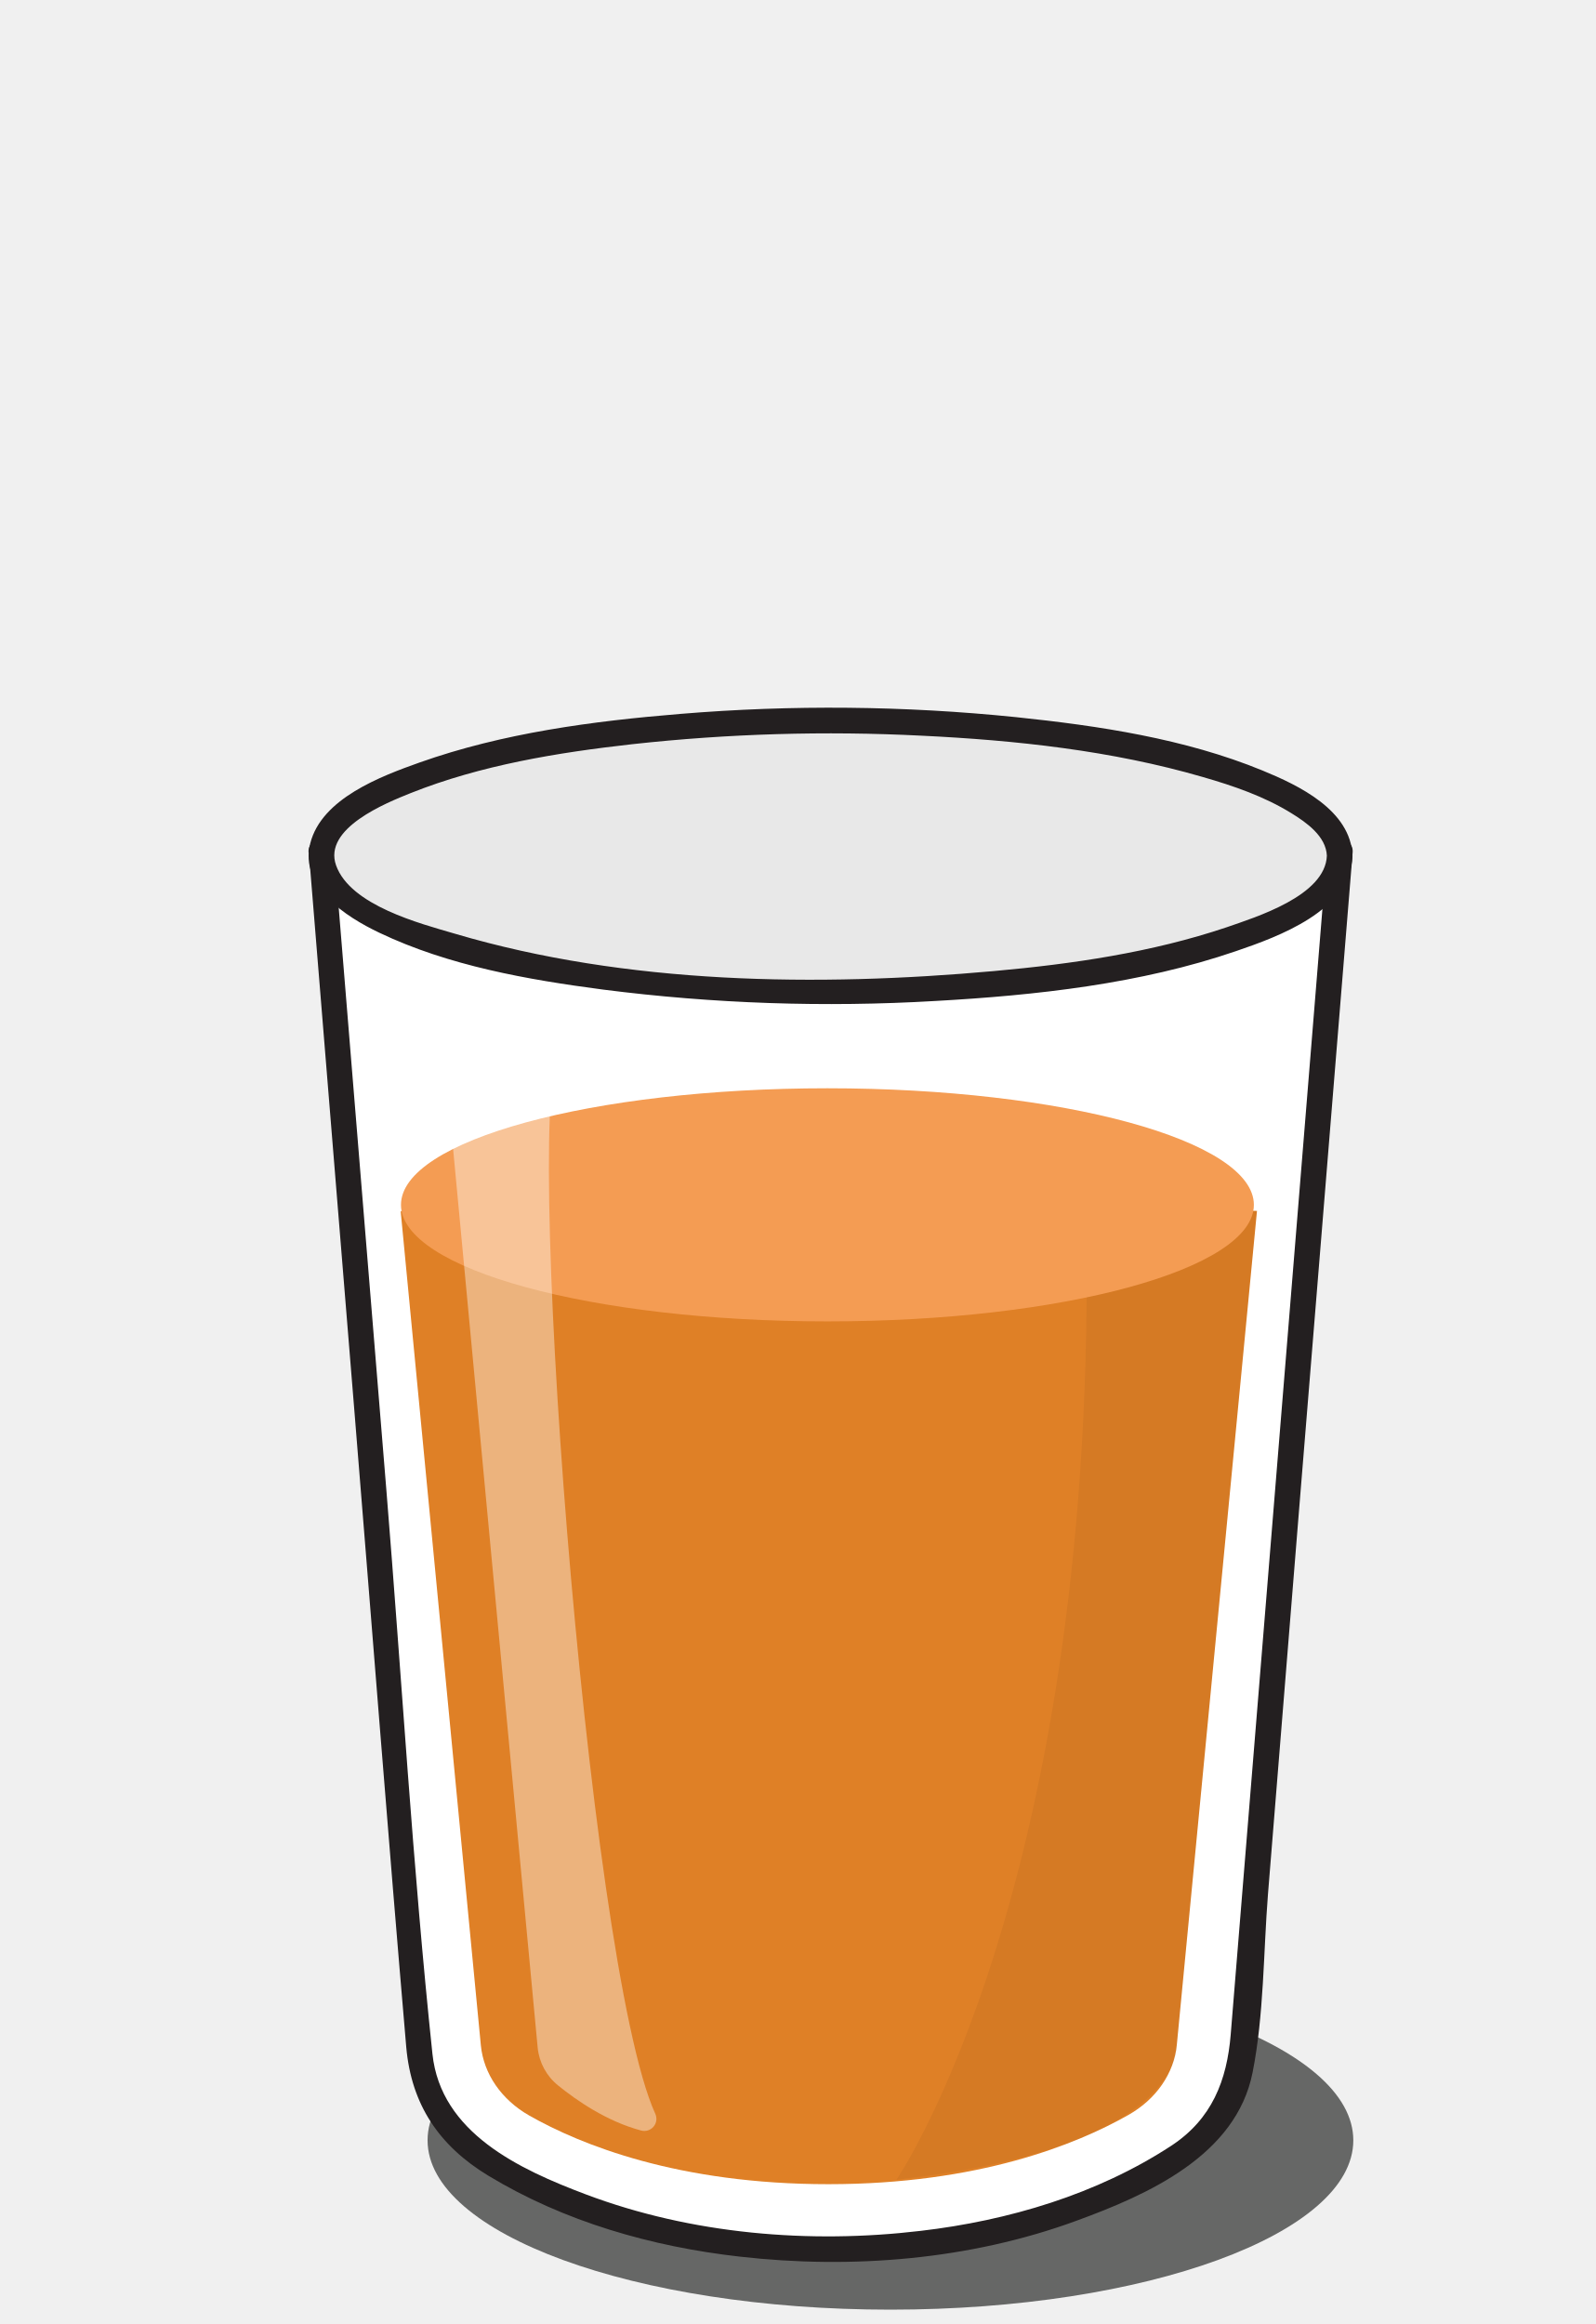
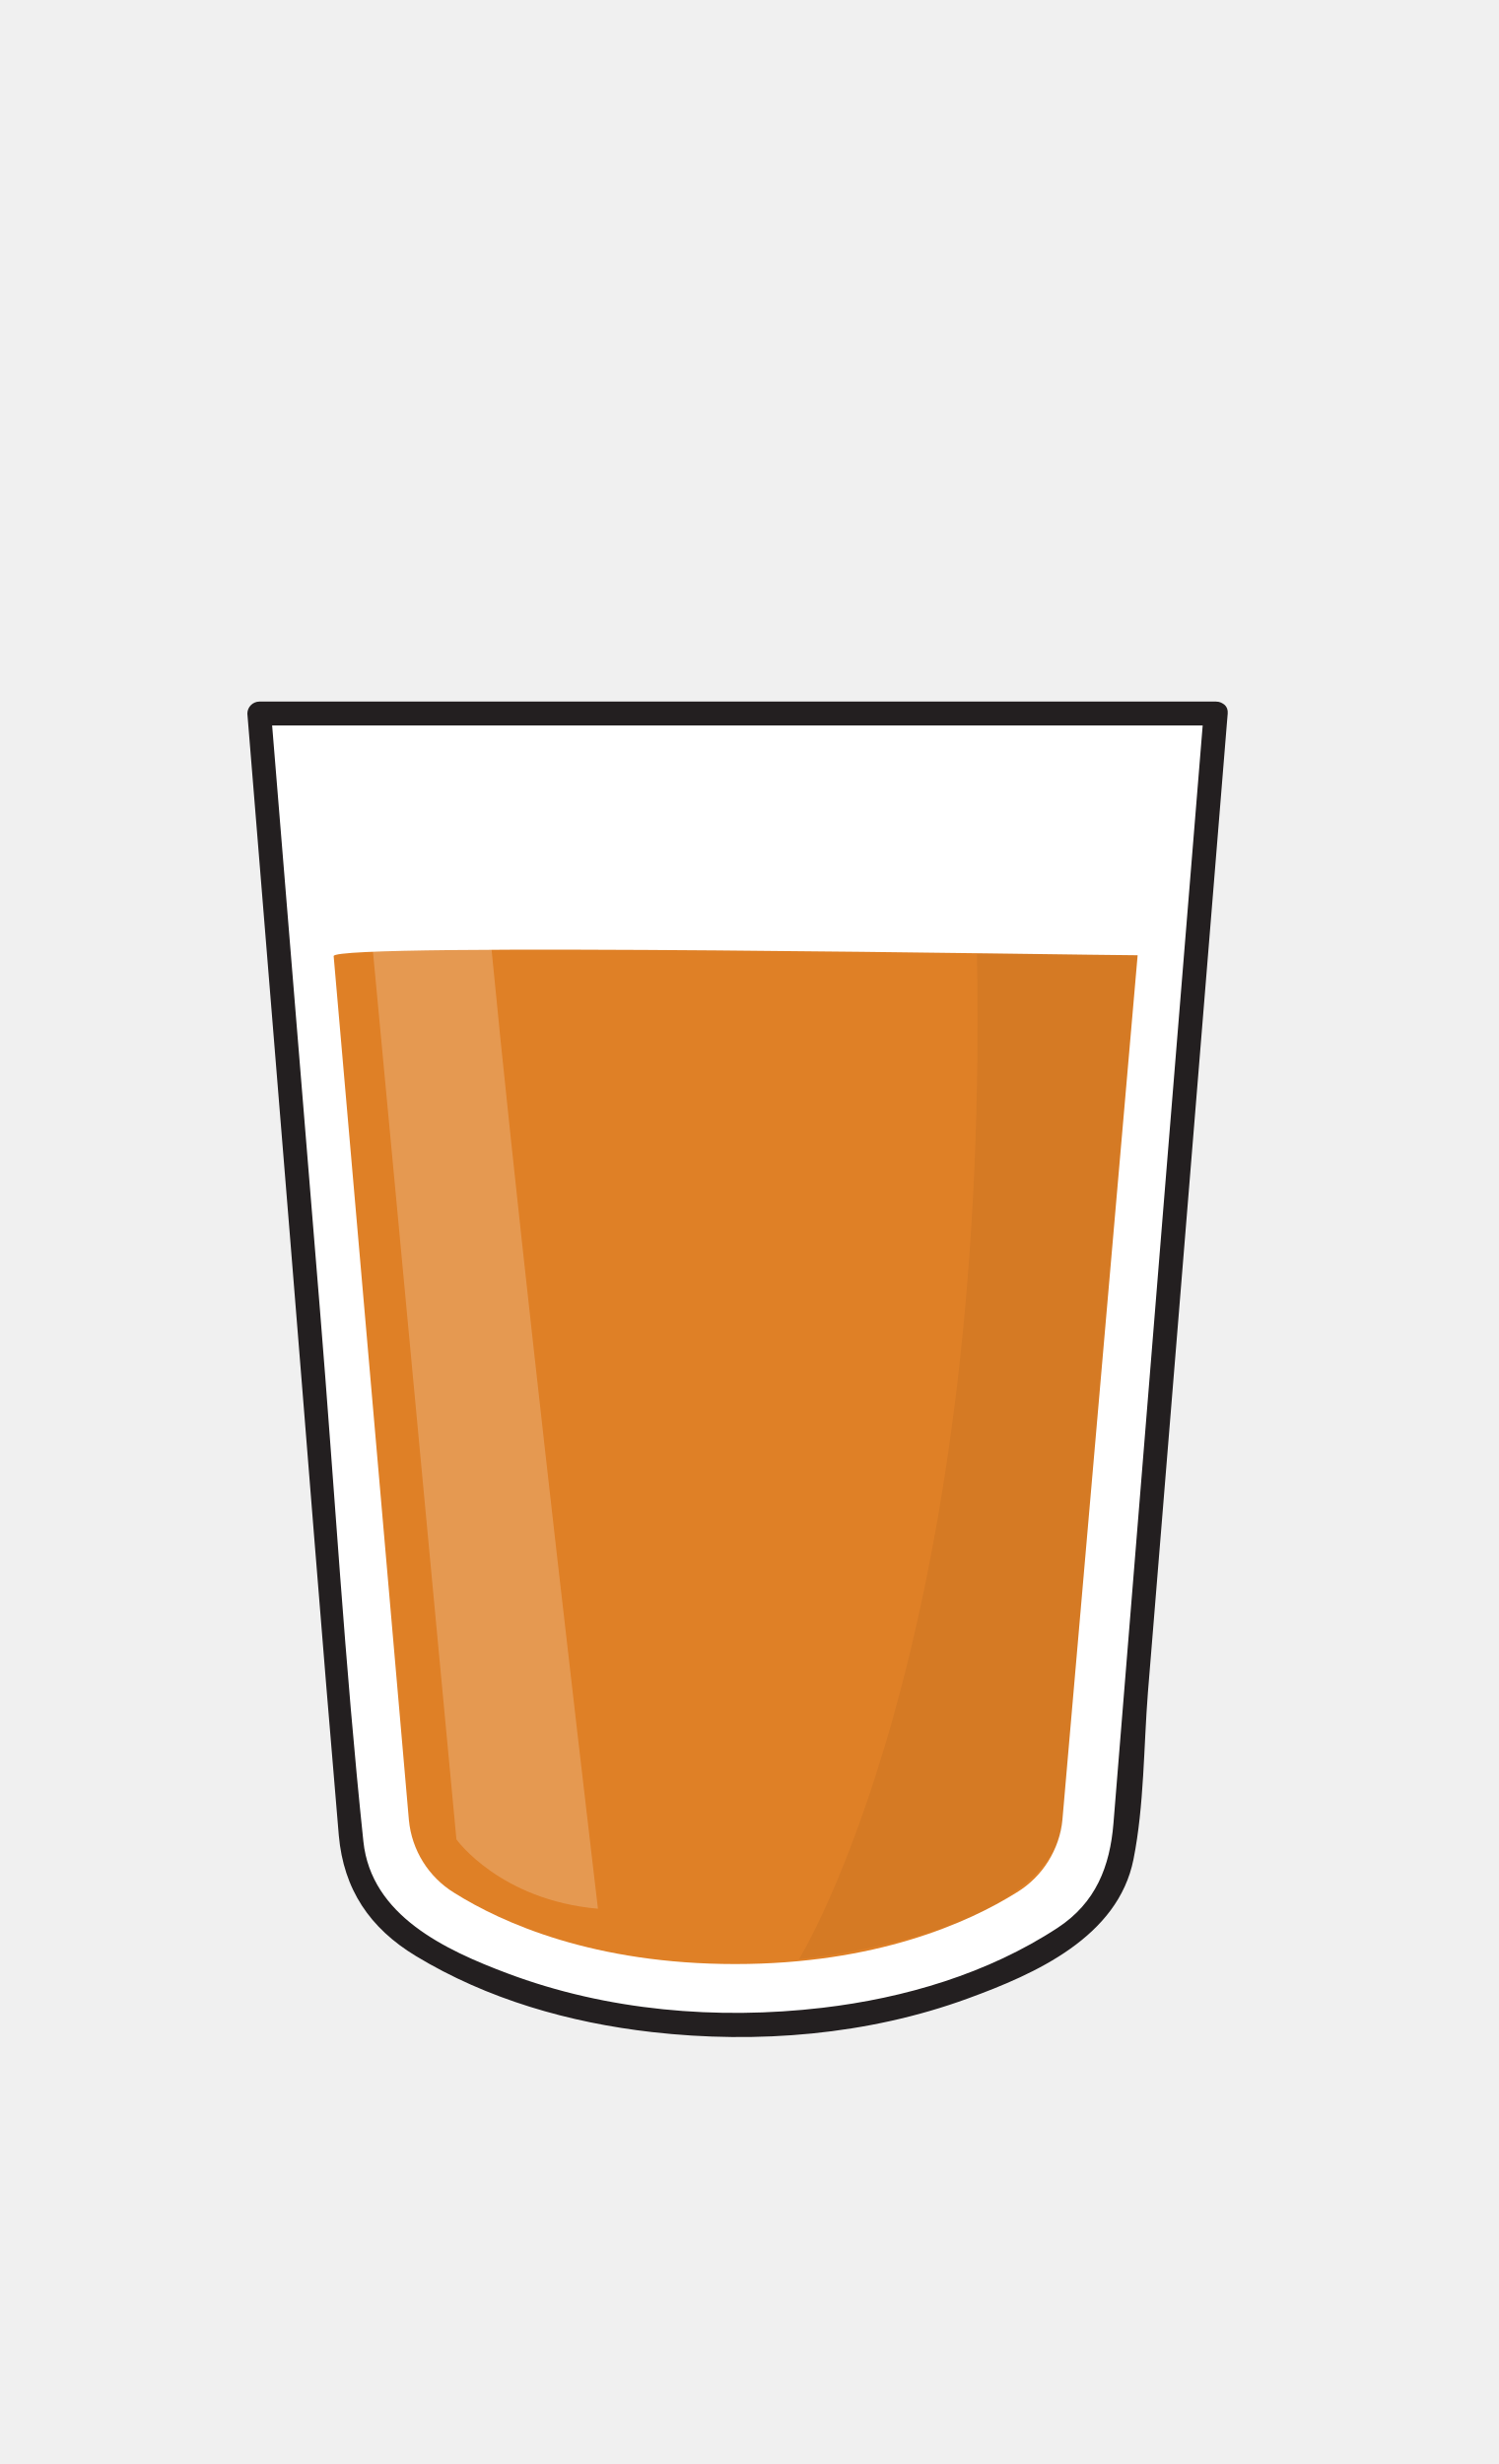
- <svg xmlns="http://www.w3.org/2000/svg" id="Layer_1" data-name="Layer 1" viewBox="0 0 311.45 453.6">
+ <svg xmlns="http://www.w3.org/2000/svg" id="Layer_1" data-name="Layer 1" viewBox="0 0 311.45 512.17">
  <defs>
-     <style>.cls-1{fill:#666766;}.cls-2{fill:#231f20;}.cls-3,.cls-8{fill:#fff;}.cls-4{fill:#df8026;}.cls-5{fill:#e8e8e8;}.cls-6{opacity:0.05;}.cls-7{fill:#f49c53;}.cls-8{opacity:0.4;}</style>
+     <style>.cls-1,.cls-5{fill:#fff;}.cls-2{fill:#231f20;}.cls-3{fill:#df8026;}.cls-4{opacity:0.05;}.cls-5{opacity:0.2;}</style>
  </defs>
-   <ellipse class="cls-1" cx="173.81" cy="417.75" rx="90.35" ry="33.05" />
-   <path class="cls-2" d="M62.79,168.9c3.22,0,3.22-5,0-5s-3.22,5,0,5Z" />
-   <path class="cls-3" d="M62.79,166.4,81.93,401.15a25.47,25.47,0,0,0,11.15,19.1c11.9,8,34.42,18.68,69,18.68s57.26-10.83,69.21-18.82A25.44,25.44,0,0,0,242.51,401L261.63,166.4" />
-   <path class="cls-2" d="M60.29,166.4l8.88,108.93c3.38,41.41,6.57,82.85,10.13,124.25,1,11.24,6.44,19.26,16,25.06,14.85,9,31.93,13.87,49.09,15.81,21.91,2.49,44.92.63,65.72-7,14-5.11,31.18-12.75,34.39-28.94,2.23-11.26,2.1-23.36,3-34.76l6-74.16,10.34-126.84.19-2.37c.27-3.21-4.74-3.19-5,0l-8.5,104.4-10.3,126.31c-.73,8.93-3.65,16.51-11.62,21.73-14.49,9.48-31.8,14.6-48.88,16.6C158,438,135,436.08,114.35,428.3c-12.95-4.88-28.32-12-29.94-27.42-3.86-36.6-6-73.47-9-110.15l-10-122.17-.18-2.16c-.26-3.19-5.26-3.22-5,0Z" />
-   <path class="cls-4" d="M78.22,236.51l15.64,162.7c.54,5.55,4,10.6,9.44,13.7,10.07,5.72,29.12,13.4,58.4,13.4s48.44-7.77,58.54-13.5c5.47-3.09,8.94-8.15,9.47-13.71l15.65-162.76C235.25,236.34,78,233.86,78.22,236.51Z" />
-   <ellipse class="cls-5" cx="162.11" cy="167.01" rx="99.37" ry="26.38" />
-   <path class="cls-2" d="M259,167c-.28,7.84-13.86,12-19.61,14-14.57,4.9-30.08,7.16-45.34,8.53-34.48,3.11-71.75,2.62-105.19-7.27-6.85-2-20.47-5.53-23.26-13.36-2.57-7.22,9.74-12.17,14.53-14.09,13.7-5.47,28.73-7.93,43.31-9.56a353.48,353.48,0,0,1,56.44-1.66c18.43.89,37.14,2.9,54.91,8.07,6,1.73,12,3.79,17.28,7.06,2.93,1.8,6.79,4.51,6.93,8.33.11,3.21,5.11,3.22,5,0-.32-8.92-10.5-13.76-17.59-16.67-15.16-6.22-31.91-8.72-48.11-10.41a355.75,355.75,0,0,0-65.51-.63c-17.1,1.4-34.66,3.73-50.9,9.49-7.51,2.67-19.12,7-21.33,15.79-2.14,8.5,7,14.34,13.46,17.42,13.56,6.47,28.94,9.17,43.71,11.11a349,349,0,0,0,64.87,2.22c19.65-1.1,40-3.33,58.67-9.73,8.29-2.83,22.35-7.93,22.73-18.59C264.1,163.79,259.1,163.8,259,167Z" />
-   <path class="cls-6" d="M175,425.42s39.7-57.79,37-189.41l33.31.37L229.71,399.1S231.6,419.13,175,425.42Z" />
-   <ellipse class="cls-7" cx="161.51" cy="235.16" rx="83.24" ry="22.75" />
-   <path class="cls-8" d="M86.6,204.65l18.35,195a10.82,10.82,0,0,0,4,7.4c3.57,2.9,9.48,7,16.17,8.78a2.36,2.36,0,0,0,2.79-3.26c-13.42-29.35-26.37-203.91-18.24-207.9C109.63,204.65,92.49,200.91,86.6,204.65Z" />
+   <path class="cls-1" d="M252.77,148.33H53.92L73.06,383.09a25.45,25.45,0,0,0,11.15,19.09c11.91,8,34.42,18.69,69,18.69S210.5,410,222.45,402.05a25.49,25.49,0,0,0,11.2-19.12Z" />
+   <path class="cls-2" d="M252.77,145.83H53.92a2.52,2.52,0,0,0-2.5,2.5L60.3,257.26c3.38,41.42,6.58,82.85,10.13,124.26,1,11.23,6.44,19.26,16,25.05,14.86,9,31.93,13.87,49.1,15.82,21.91,2.49,44.92.62,65.71-7,14-5.11,31.18-12.75,34.39-28.94,2.23-11.25,2.1-23.36,3-34.76l6.05-74.16,10.33-126.83.2-2.38c.26-3.21-4.74-3.19-5,0l-8.51,104.4L231.46,379c-.73,8.94-3.65,16.51-11.62,21.73-14.48,9.49-31.8,14.61-48.88,16.61-21.87,2.56-44.79.63-65.47-7.15-12.95-4.87-28.32-12-29.95-27.41-3.86-36.6-6-73.47-9-110.15l-10-122.18-.18-2.16-2.5,2.5H252.77C256,150.83,256,145.83,252.77,145.83Z" />
+   <path class="cls-3" d="M69.36,198.74,85,378.34a19.94,19.94,0,0,0,9.43,15.11c10.07,6.32,29.12,14.8,58.4,14.8s48.44-8.58,58.55-14.9a20,20,0,0,0,9.47-15.14l15.64-179.65C226.38,198.56,69.1,195.82,69.36,198.74Z" />
+   <path class="cls-4" d="M166.08,407.26s39.71-63.78,37-209.07l33.31.41-15.5,179.61S222.73,400.32,166.08,407.26Z" />
+   <path class="cls-5" d="M73.88,159l21,223.34s9,12.61,29.42,14.41c0,0-27.62-232.95-24.62-237.75C99.69,159,80.48,154.76,73.88,159Z" />
</svg>
